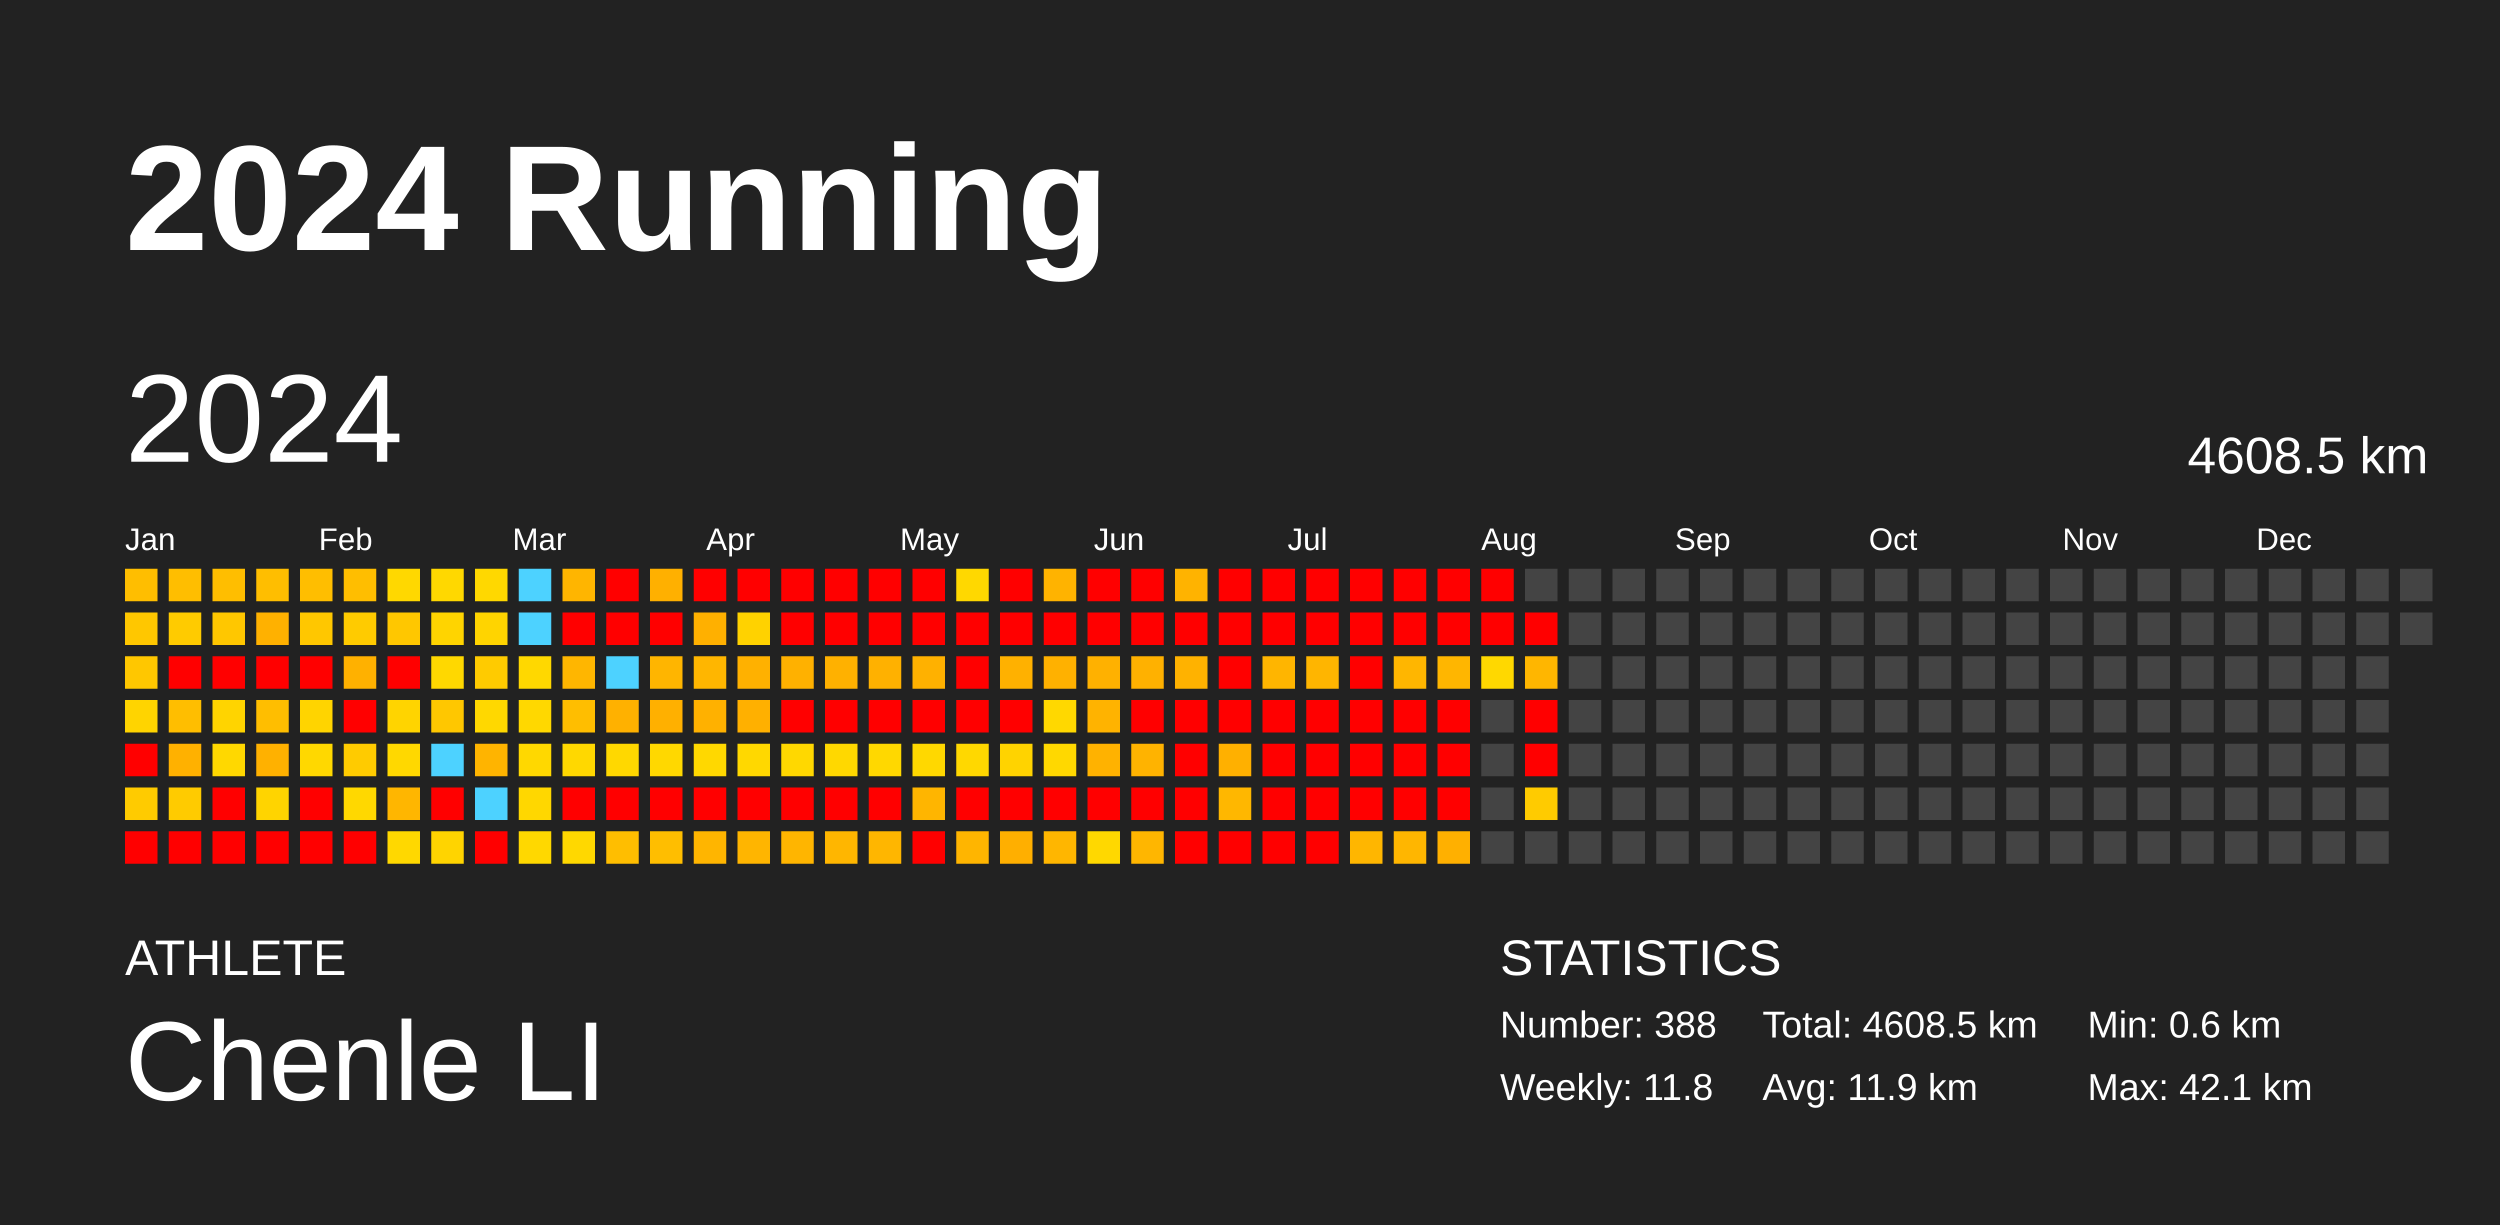
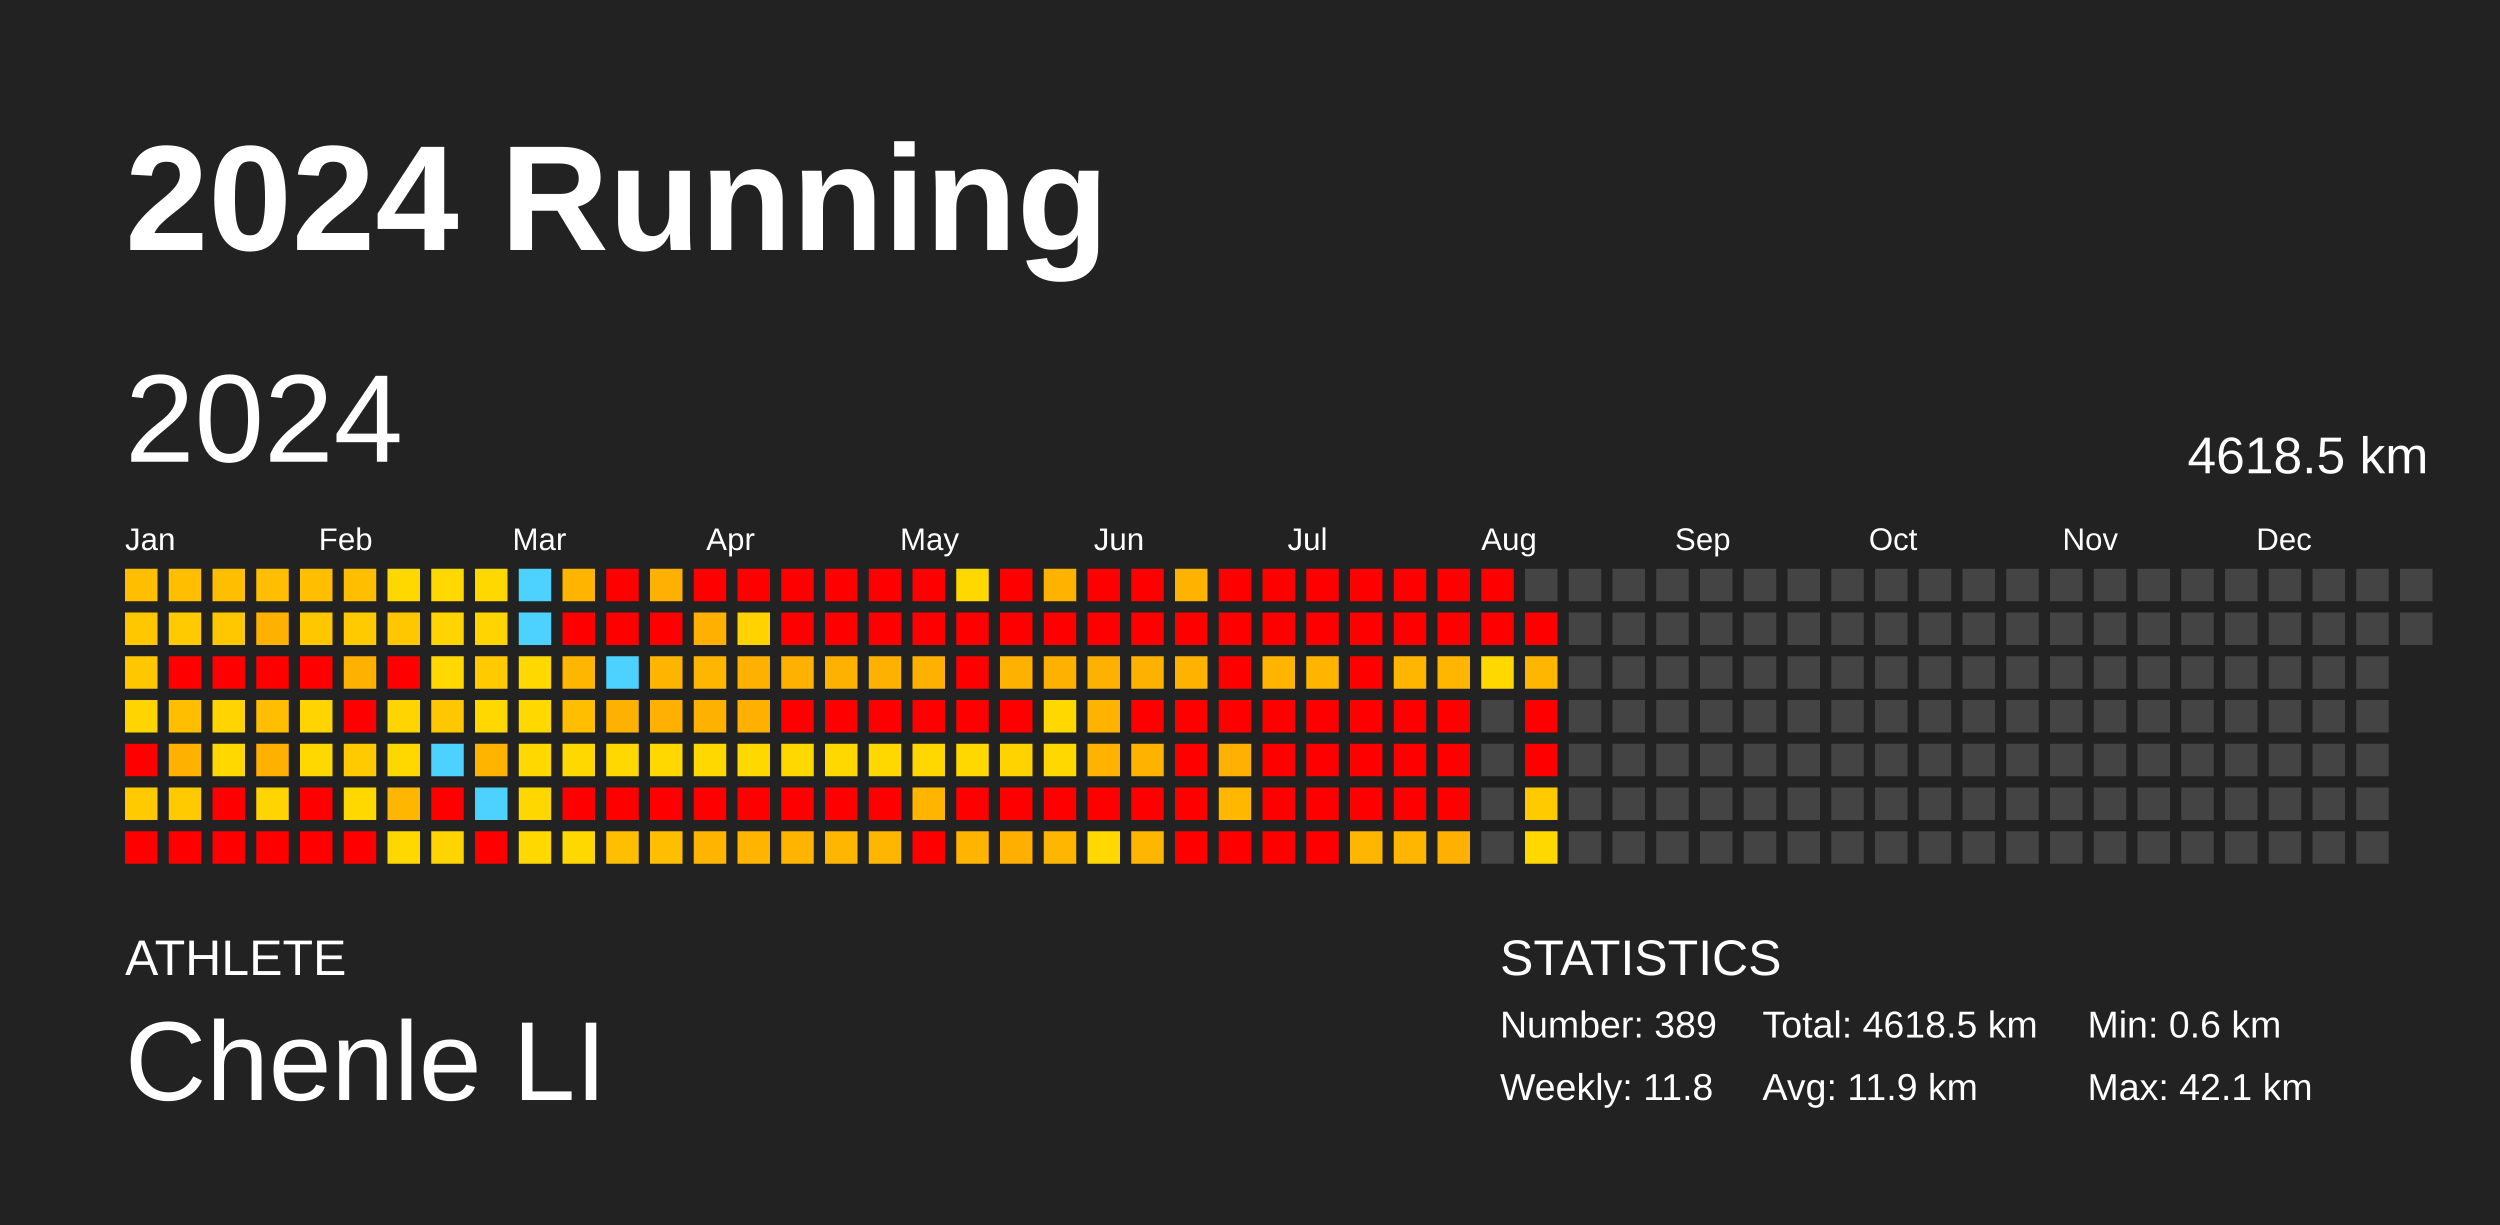
<svg xmlns="http://www.w3.org/2000/svg" baseProfile="full" height="98mm" version="1.1" viewBox="0,0,200,98" width="200mm">
  <defs />
  <rect fill="#222222" height="98" width="200" x="0" y="0" />
  <text fill="#FFFFFF" style="font-size:12px; font-family:Arial; font-weight:bold;" x="10" y="20">2024 Running</text>
  <text fill="#FFFFFF" style="font-size:4px; font-family:Arial" x="10" y="78">ATHLETE</text>
  <text fill="#FFFFFF" style="font-size:9px; font-family:Arial" x="10" y="88">Chenle LI</text>
  <text fill="#FFFFFF" style="font-size:4px; font-family:Arial" x="120" y="78">STATISTICS</text>
-   <text fill="#FFFFFF" style="font-size:3px; font-family:Arial" x="120" y="83">Number: 388</text>
+   <text fill="#FFFFFF" style="font-size:3px; font-family:Arial" x="120" y="83">Number: 389</text>
  <text fill="#FFFFFF" style="font-size:3px; font-family:Arial" x="120" y="88">Weekly: 11.8</text>
-   <text fill="#FFFFFF" style="font-size:3px; font-family:Arial" x="141" y="83">Total: 4608.5 km</text>
+   <text fill="#FFFFFF" style="font-size:3px; font-family:Arial" x="141" y="83">Total: 4618.5 km</text>
  <text fill="#FFFFFF" style="font-size:3px; font-family:Arial" x="141" y="88">Avg: 11.9 km</text>
  <text fill="#FFFFFF" style="font-size:3px; font-family:Arial" x="167" y="83">Min: 0.6 km</text>
  <text fill="#FFFFFF" style="font-size:3px; font-family:Arial" x="167" y="88">Max: 42.1 km</text>
  <text dominant-baseline="hanging" fill="#FFFFFF" style="font-size:10.0px; font-family:Arial;" x="10" y="30">2024</text>
-   <text dominant-baseline="hanging" fill="#FFFFFF" style="font-size:4.125px; font-family:Arial;" x="175" y="35">4608.5 km</text>
+   <text dominant-baseline="hanging" fill="#FFFFFF" style="font-size:4.125px; font-family:Arial;" x="175" y="35">4618.5 km</text>
  <text fill="#FFFFFF" style="font-size:2.5px; font-family:Arial" x="10.0" y="44">Jan</text>
  <text fill="#FFFFFF" style="font-size:2.5px; font-family:Arial" x="25.5" y="44">Feb</text>
  <text fill="#FFFFFF" style="font-size:2.5px; font-family:Arial" x="41.0" y="44">Mar</text>
  <text fill="#FFFFFF" style="font-size:2.5px; font-family:Arial" x="56.5" y="44">Apr</text>
  <text fill="#FFFFFF" style="font-size:2.5px; font-family:Arial" x="72.0" y="44">May</text>
  <text fill="#FFFFFF" style="font-size:2.5px; font-family:Arial" x="87.5" y="44">Jun</text>
  <text fill="#FFFFFF" style="font-size:2.5px; font-family:Arial" x="103.0" y="44">Jul</text>
  <text fill="#FFFFFF" style="font-size:2.5px; font-family:Arial" x="118.5" y="44">Aug</text>
  <text fill="#FFFFFF" style="font-size:2.5px; font-family:Arial" x="134.0" y="44">Sep</text>
  <text fill="#FFFFFF" style="font-size:2.5px; font-family:Arial" x="149.5" y="44">Oct</text>
  <text fill="#FFFFFF" style="font-size:2.5px; font-family:Arial" x="165.0" y="44">Nov</text>
  <text fill="#FFFFFF" style="font-size:2.5px; font-family:Arial" x="180.5" y="44">Dec</text>
  <rect fill="#ffbe00" height="2.6" width="2.6" x="10.0" y="45.5" />
  <rect fill="#ffc700" height="2.6" width="2.6" x="10.0" y="49.0" />
  <rect fill="#ffc700" height="2.6" width="2.6" x="10.0" y="52.5" />
  <rect fill="#ffd400" height="2.6" width="2.6" x="10.0" y="56.0" />
  <rect fill="red" height="2.6" width="2.6" x="10.0" y="59.5" />
  <rect fill="#ffcb00" height="2.6" width="2.6" x="10.0" y="63.0" />
  <rect fill="red" height="2.6" width="2.6" x="10.0" y="66.5" />
  <rect fill="#ffbe00" height="2.6" width="2.6" x="13.5" y="45.5" />
  <rect fill="#ffcb00" height="2.6" width="2.6" x="13.5" y="49.0" />
  <rect fill="red" height="2.6" width="2.6" x="13.5" y="52.5" />
  <rect fill="#ffbe00" height="2.6" width="2.6" x="13.5" y="56.0" />
  <rect fill="#ffb100" height="2.6" width="2.6" x="13.5" y="59.5" />
  <rect fill="#ffcb00" height="2.6" width="2.6" x="13.5" y="63.0" />
  <rect fill="red" height="2.6" width="2.6" x="13.5" y="66.5" />
  <rect fill="#ffbe00" height="2.6" width="2.6" x="17.0" y="45.5" />
  <rect fill="#ffc700" height="2.6" width="2.6" x="17.0" y="49.0" />
  <rect fill="red" height="2.6" width="2.6" x="17.0" y="52.5" />
  <rect fill="#ffd400" height="2.6" width="2.6" x="17.0" y="56.0" />
  <rect fill="#ffd800" height="2.6" width="2.6" x="17.0" y="59.5" />
  <rect fill="red" height="2.6" width="2.6" x="17.0" y="63.0" />
  <rect fill="red" height="2.6" width="2.6" x="17.0" y="66.5" />
  <rect fill="#ffbe00" height="2.6" width="2.6" x="20.5" y="45.5" />
  <rect fill="#ffb100" height="2.6" width="2.6" x="20.5" y="49.0" />
  <rect fill="red" height="2.6" width="2.6" x="20.5" y="52.5" />
  <rect fill="#ffbe00" height="2.6" width="2.6" x="20.5" y="56.0" />
  <rect fill="#ffb100" height="2.6" width="2.6" x="20.5" y="59.5" />
  <rect fill="#ffd400" height="2.6" width="2.6" x="20.5" y="63.0" />
  <rect fill="red" height="2.6" width="2.6" x="20.5" y="66.5" />
  <rect fill="#ffbe00" height="2.6" width="2.6" x="24.0" y="45.5" />
  <rect fill="#ffc700" height="2.6" width="2.6" x="24.0" y="49.0" />
  <rect fill="red" height="2.6" width="2.6" x="24.0" y="52.5" />
  <rect fill="#ffd400" height="2.6" width="2.6" x="24.0" y="56.0" />
  <rect fill="#ffd800" height="2.6" width="2.6" x="24.0" y="59.5" />
  <rect fill="red" height="2.6" width="2.6" x="24.0" y="63.0" />
  <rect fill="red" height="2.6" width="2.6" x="24.0" y="66.5" />
  <rect fill="#ffbe00" height="2.6" width="2.6" x="27.5" y="45.5" />
  <rect fill="#ffcb00" height="2.6" width="2.6" x="27.5" y="49.0" />
  <rect fill="#ffb100" height="2.6" width="2.6" x="27.5" y="52.5" />
  <rect fill="red" height="2.6" width="2.6" x="27.5" y="56.0" />
  <rect fill="#ffcb00" height="2.6" width="2.6" x="27.5" y="59.5" />
  <rect fill="#ffd800" height="2.6" width="2.6" x="27.5" y="63.0" />
  <rect fill="red" height="2.6" width="2.6" x="27.5" y="66.5" />
  <rect fill="#ffd800" height="2.6" width="2.6" x="31.0" y="45.5" />
  <rect fill="#ffc700" height="2.6" width="2.6" x="31.0" y="49.0" />
  <rect fill="red" height="2.6" width="2.6" x="31.0" y="52.5" />
  <rect fill="#ffd400" height="2.6" width="2.6" x="31.0" y="56.0" />
  <rect fill="#ffd800" height="2.6" width="2.6" x="31.0" y="59.5" />
  <rect fill="#ffb600" height="2.6" width="2.6" x="31.0" y="63.0" />
  <rect fill="#ffd800" height="2.6" width="2.6" x="31.0" y="66.5" />
  <rect fill="#ffd800" height="2.6" width="2.6" x="34.5" y="45.5" />
  <rect fill="#ffd400" height="2.6" width="2.6" x="34.5" y="49.0" />
  <rect fill="#ffd800" height="2.6" width="2.6" x="34.5" y="52.5" />
  <rect fill="#ffc700" height="2.6" width="2.6" x="34.5" y="56.0" />
  <rect fill="#4dd2ff" height="2.6" width="2.6" x="34.5" y="59.5" />
  <rect fill="red" height="2.6" width="2.6" x="34.5" y="63.0" />
  <rect fill="#ffd400" height="2.6" width="2.6" x="34.5" y="66.5" />
  <rect fill="#ffd800" height="2.6" width="2.6" x="38.0" y="45.5" />
  <rect fill="#ffd400" height="2.6" width="2.6" x="38.0" y="49.0" />
  <rect fill="#ffcb00" height="2.6" width="2.6" x="38.0" y="52.5" />
  <rect fill="#ffd800" height="2.6" width="2.6" x="38.0" y="56.0" />
  <rect fill="#ffb400" height="2.6" width="2.6" x="38.0" y="59.5" />
  <rect fill="#4dd2ff" height="2.6" width="2.6" x="38.0" y="63.0" />
  <rect fill="red" height="2.6" width="2.6" x="38.0" y="66.5" />
  <rect fill="#4dd2ff" height="2.6" width="2.6" x="41.5" y="45.5" />
  <rect fill="#4dd2ff" height="2.6" width="2.6" x="41.5" y="49.0" />
  <rect fill="#ffd800" height="2.6" width="2.6" x="41.5" y="52.5" />
  <rect fill="#ffd800" height="2.6" width="2.6" x="41.5" y="56.0" />
  <rect fill="#ffd800" height="2.6" width="2.6" x="41.5" y="59.5" />
  <rect fill="#ffd700" height="2.6" width="2.6" x="41.5" y="63.0" />
  <rect fill="#ffd800" height="2.6" width="2.6" x="41.5" y="66.5" />
  <rect fill="#ffb500" height="2.6" width="2.6" x="45.0" y="45.5" />
  <rect fill="red" height="2.6" width="2.6" x="45.0" y="49.0" />
  <rect fill="#ffb600" height="2.6" width="2.6" x="45.0" y="52.5" />
  <rect fill="#ffbe00" height="2.6" width="2.6" x="45.0" y="56.0" />
  <rect fill="#ffd800" height="2.6" width="2.6" x="45.0" y="59.5" />
  <rect fill="red" height="2.6" width="2.6" x="45.0" y="63.0" />
  <rect fill="#ffd800" height="2.6" width="2.6" x="45.0" y="66.5" />
  <rect fill="red" height="2.6" width="2.6" x="48.5" y="45.5" />
  <rect fill="red" height="2.6" width="2.6" x="48.5" y="49.0" />
  <rect fill="#4dd2ff" height="2.6" width="2.6" x="48.5" y="52.5" />
  <rect fill="#ffb100" height="2.6" width="2.6" x="48.5" y="56.0" />
  <rect fill="#ffd800" height="2.6" width="2.6" x="48.5" y="59.5" />
  <rect fill="red" height="2.6" width="2.6" x="48.5" y="63.0" />
  <rect fill="#ffbe00" height="2.6" width="2.6" x="48.5" y="66.5" />
  <rect fill="#ffb000" height="2.6" width="2.6" x="52.0" y="45.5" />
  <rect fill="red" height="2.6" width="2.6" x="52.0" y="49.0" />
  <rect fill="#ffb500" height="2.6" width="2.6" x="52.0" y="52.5" />
  <rect fill="#ffb000" height="2.6" width="2.6" x="52.0" y="56.0" />
  <rect fill="#ffd800" height="2.6" width="2.6" x="52.0" y="59.5" />
  <rect fill="red" height="2.6" width="2.6" x="52.0" y="63.0" />
  <rect fill="#ffbe00" height="2.6" width="2.6" x="52.0" y="66.5" />
  <rect fill="red" height="2.6" width="2.6" x="55.5" y="45.5" />
  <rect fill="#ffb000" height="2.6" width="2.6" x="55.5" y="49.0" />
  <rect fill="#ffb600" height="2.6" width="2.6" x="55.5" y="52.5" />
  <rect fill="#ffb100" height="2.6" width="2.6" x="55.5" y="56.0" />
  <rect fill="#ffd800" height="2.6" width="2.6" x="55.5" y="59.5" />
  <rect fill="red" height="2.6" width="2.6" x="55.5" y="63.0" />
  <rect fill="#ffb500" height="2.6" width="2.6" x="55.5" y="66.5" />
  <rect fill="red" height="2.6" width="2.6" x="59.0" y="45.5" />
  <rect fill="#ffd200" height="2.6" width="2.6" x="59.0" y="49.0" />
  <rect fill="#ffb100" height="2.6" width="2.6" x="59.0" y="52.5" />
  <rect fill="#ffb000" height="2.6" width="2.6" x="59.0" y="56.0" />
  <rect fill="#ffd800" height="2.6" width="2.6" x="59.0" y="59.5" />
  <rect fill="red" height="2.6" width="2.6" x="59.0" y="63.0" />
  <rect fill="#ffb500" height="2.6" width="2.6" x="59.0" y="66.5" />
  <rect fill="red" height="2.6" width="2.6" x="62.5" y="45.5" />
  <rect fill="red" height="2.6" width="2.6" x="62.5" y="49.0" />
  <rect fill="#ffb100" height="2.6" width="2.6" x="62.5" y="52.5" />
  <rect fill="red" height="2.6" width="2.6" x="62.5" y="56.0" />
  <rect fill="#ffd800" height="2.6" width="2.6" x="62.5" y="59.5" />
  <rect fill="red" height="2.6" width="2.6" x="62.5" y="63.0" />
  <rect fill="#ffb500" height="2.6" width="2.6" x="62.5" y="66.5" />
  <rect fill="red" height="2.6" width="2.6" x="66.0" y="45.5" />
  <rect fill="red" height="2.6" width="2.6" x="66.0" y="49.0" />
  <rect fill="#ffb100" height="2.6" width="2.6" x="66.0" y="52.5" />
  <rect fill="red" height="2.6" width="2.6" x="66.0" y="56.0" />
  <rect fill="#ffd800" height="2.6" width="2.6" x="66.0" y="59.5" />
  <rect fill="red" height="2.6" width="2.6" x="66.0" y="63.0" />
  <rect fill="#ffb600" height="2.6" width="2.6" x="66.0" y="66.5" />
  <rect fill="red" height="2.6" width="2.6" x="69.5" y="45.5" />
  <rect fill="red" height="2.6" width="2.6" x="69.5" y="49.0" />
  <rect fill="#ffb100" height="2.6" width="2.6" x="69.5" y="52.5" />
  <rect fill="red" height="2.6" width="2.6" x="69.5" y="56.0" />
  <rect fill="#ffd800" height="2.6" width="2.6" x="69.5" y="59.5" />
  <rect fill="red" height="2.6" width="2.6" x="69.5" y="63.0" />
  <rect fill="#ffb600" height="2.6" width="2.6" x="69.5" y="66.5" />
  <rect fill="red" height="2.6" width="2.6" x="73.0" y="45.5" />
  <rect fill="red" height="2.6" width="2.6" x="73.0" y="49.0" />
  <rect fill="#ffb100" height="2.6" width="2.6" x="73.0" y="52.5" />
  <rect fill="red" height="2.6" width="2.6" x="73.0" y="56.0" />
  <rect fill="#ffd800" height="2.6" width="2.6" x="73.0" y="59.5" />
  <rect fill="#ffb500" height="2.6" width="2.6" x="73.0" y="63.0" />
  <rect fill="red" height="2.6" width="2.6" x="73.0" y="66.5" />
  <rect fill="#ffd800" height="2.6" width="2.6" x="76.5" y="45.5" />
  <rect fill="red" height="2.6" width="2.6" x="76.5" y="49.0" />
  <rect fill="red" height="2.6" width="2.6" x="76.5" y="52.5" />
  <rect fill="red" height="2.6" width="2.6" x="76.5" y="56.0" />
  <rect fill="#ffd800" height="2.6" width="2.6" x="76.5" y="59.5" />
  <rect fill="red" height="2.6" width="2.6" x="76.5" y="63.0" />
  <rect fill="#ffb500" height="2.6" width="2.6" x="76.5" y="66.5" />
  <rect fill="red" height="2.6" width="2.6" x="80.0" y="45.5" />
  <rect fill="red" height="2.6" width="2.6" x="80.0" y="49.0" />
  <rect fill="#ffb100" height="2.6" width="2.6" x="80.0" y="52.5" />
  <rect fill="red" height="2.6" width="2.6" x="80.0" y="56.0" />
  <rect fill="#ffd300" height="2.6" width="2.6" x="80.0" y="59.5" />
  <rect fill="red" height="2.6" width="2.6" x="80.0" y="63.0" />
  <rect fill="#ffaf00" height="2.6" width="2.6" x="80.0" y="66.5" />
  <rect fill="#ffb300" height="2.6" width="2.6" x="83.5" y="45.5" />
  <rect fill="red" height="2.6" width="2.6" x="83.5" y="49.0" />
  <rect fill="#ffb100" height="2.6" width="2.6" x="83.5" y="52.5" />
  <rect fill="#ffd800" height="2.6" width="2.6" x="83.5" y="56.0" />
  <rect fill="#ffd800" height="2.6" width="2.6" x="83.5" y="59.5" />
  <rect fill="red" height="2.6" width="2.6" x="83.5" y="63.0" />
  <rect fill="#ffb600" height="2.6" width="2.6" x="83.5" y="66.5" />
  <rect fill="red" height="2.6" width="2.6" x="87.0" y="45.5" />
  <rect fill="red" height="2.6" width="2.6" x="87.0" y="49.0" />
  <rect fill="#ffb100" height="2.6" width="2.6" x="87.0" y="52.5" />
  <rect fill="#ffb300" height="2.6" width="2.6" x="87.0" y="56.0" />
  <rect fill="#ffb200" height="2.6" width="2.6" x="87.0" y="59.5" />
  <rect fill="red" height="2.6" width="2.6" x="87.0" y="63.0" />
  <rect fill="#ffd800" height="2.6" width="2.6" x="87.0" y="66.5" />
  <rect fill="red" height="2.6" width="2.6" x="90.5" y="45.5" />
  <rect fill="red" height="2.6" width="2.6" x="90.5" y="49.0" />
  <rect fill="#ffb100" height="2.6" width="2.6" x="90.5" y="52.5" />
  <rect fill="red" height="2.6" width="2.6" x="90.5" y="56.0" />
  <rect fill="#ffb300" height="2.6" width="2.6" x="90.5" y="59.5" />
  <rect fill="red" height="2.6" width="2.6" x="90.5" y="63.0" />
  <rect fill="#ffb600" height="2.6" width="2.6" x="90.5" y="66.5" />
  <rect fill="#ffb300" height="2.6" width="2.6" x="94.0" y="45.5" />
  <rect fill="red" height="2.6" width="2.6" x="94.0" y="49.0" />
  <rect fill="#ffb200" height="2.6" width="2.6" x="94.0" y="52.5" />
  <rect fill="red" height="2.6" width="2.6" x="94.0" y="56.0" />
  <rect fill="red" height="2.6" width="2.6" x="94.0" y="59.5" />
  <rect fill="red" height="2.6" width="2.6" x="94.0" y="63.0" />
  <rect fill="red" height="2.6" width="2.6" x="94.0" y="66.5" />
  <rect fill="red" height="2.6" width="2.6" x="97.5" y="45.5" />
  <rect fill="red" height="2.6" width="2.6" x="97.5" y="49.0" />
  <rect fill="red" height="2.6" width="2.6" x="97.5" y="52.5" />
  <rect fill="red" height="2.6" width="2.6" x="97.5" y="56.0" />
  <rect fill="#ffb000" height="2.6" width="2.6" x="97.5" y="59.5" />
  <rect fill="#ffb700" height="2.6" width="2.6" x="97.5" y="63.0" />
  <rect fill="red" height="2.6" width="2.6" x="97.5" y="66.5" />
  <rect fill="red" height="2.6" width="2.6" x="101.0" y="45.5" />
  <rect fill="red" height="2.6" width="2.6" x="101.0" y="49.0" />
  <rect fill="#ffb500" height="2.6" width="2.6" x="101.0" y="52.5" />
  <rect fill="red" height="2.6" width="2.6" x="101.0" y="56.0" />
  <rect fill="red" height="2.6" width="2.6" x="101.0" y="59.5" />
  <rect fill="red" height="2.6" width="2.6" x="101.0" y="63.0" />
  <rect fill="red" height="2.6" width="2.6" x="101.0" y="66.5" />
  <rect fill="red" height="2.6" width="2.6" x="104.5" y="45.5" />
  <rect fill="red" height="2.6" width="2.6" x="104.5" y="49.0" />
  <rect fill="#ffb500" height="2.6" width="2.6" x="104.5" y="52.5" />
  <rect fill="red" height="2.6" width="2.6" x="104.5" y="56.0" />
  <rect fill="red" height="2.6" width="2.6" x="104.5" y="59.5" />
  <rect fill="red" height="2.6" width="2.6" x="104.5" y="63.0" />
  <rect fill="red" height="2.6" width="2.6" x="104.5" y="66.5" />
  <rect fill="red" height="2.6" width="2.6" x="108.0" y="45.5" />
  <rect fill="red" height="2.6" width="2.6" x="108.0" y="49.0" />
  <rect fill="red" height="2.6" width="2.6" x="108.0" y="52.5" />
  <rect fill="red" height="2.6" width="2.6" x="108.0" y="56.0" />
  <rect fill="red" height="2.6" width="2.6" x="108.0" y="59.5" />
  <rect fill="red" height="2.6" width="2.6" x="108.0" y="63.0" />
  <rect fill="#ffb600" height="2.6" width="2.6" x="108.0" y="66.5" />
  <rect fill="red" height="2.6" width="2.6" x="111.5" y="45.5" />
  <rect fill="red" height="2.6" width="2.6" x="111.5" y="49.0" />
  <rect fill="#ffb600" height="2.6" width="2.6" x="111.5" y="52.5" />
  <rect fill="red" height="2.6" width="2.6" x="111.5" y="56.0" />
  <rect fill="red" height="2.6" width="2.6" x="111.5" y="59.5" />
  <rect fill="red" height="2.6" width="2.6" x="111.5" y="63.0" />
  <rect fill="#ffb600" height="2.6" width="2.6" x="111.5" y="66.5" />
  <rect fill="red" height="2.6" width="2.6" x="115.0" y="45.5" />
  <rect fill="red" height="2.6" width="2.6" x="115.0" y="49.0" />
  <rect fill="#ffb600" height="2.6" width="2.6" x="115.0" y="52.5" />
  <rect fill="red" height="2.6" width="2.6" x="115.0" y="56.0" />
  <rect fill="red" height="2.6" width="2.6" x="115.0" y="59.5" />
  <rect fill="red" height="2.6" width="2.6" x="115.0" y="63.0" />
  <rect fill="#ffb000" height="2.6" width="2.6" x="115.0" y="66.5" />
  <rect fill="red" height="2.6" width="2.6" x="118.5" y="45.5" />
  <rect fill="red" height="2.6" width="2.6" x="118.5" y="49.0" />
  <rect fill="#ffd800" height="2.6" width="2.6" x="118.5" y="52.5" />
  <rect fill="#444444" height="2.6" width="2.6" x="118.5" y="56.0" />
  <rect fill="#444444" height="2.6" width="2.6" x="118.5" y="59.5" />
  <rect fill="#444444" height="2.6" width="2.6" x="118.5" y="63.0" />
  <rect fill="#444444" height="2.6" width="2.6" x="118.5" y="66.5" />
  <rect fill="#444444" height="2.6" width="2.6" x="122.0" y="45.5" />
  <rect fill="red" height="2.6" width="2.6" x="122.0" y="49.0" />
  <rect fill="#ffb600" height="2.6" width="2.6" x="122.0" y="52.5" />
  <rect fill="red" height="2.6" width="2.6" x="122.0" y="56.0" />
  <rect fill="red" height="2.6" width="2.6" x="122.0" y="59.5" />
  <rect fill="#ffcb00" height="2.6" width="2.6" x="122.0" y="63.0" />
-   <rect fill="#444444" height="2.6" width="2.6" x="122.0" y="66.5" />
+   <rect fill="#ffd800" height="2.6" width="2.6" x="122.0" y="66.5" />
  <rect fill="#444444" height="2.6" width="2.6" x="125.5" y="45.5" />
  <rect fill="#444444" height="2.6" width="2.6" x="125.5" y="49.0" />
  <rect fill="#444444" height="2.6" width="2.6" x="125.5" y="52.5" />
  <rect fill="#444444" height="2.6" width="2.6" x="125.5" y="56.0" />
  <rect fill="#444444" height="2.6" width="2.6" x="125.5" y="59.5" />
  <rect fill="#444444" height="2.6" width="2.6" x="125.5" y="63.0" />
  <rect fill="#444444" height="2.6" width="2.6" x="125.5" y="66.5" />
  <rect fill="#444444" height="2.6" width="2.6" x="129.0" y="45.5" />
  <rect fill="#444444" height="2.6" width="2.6" x="129.0" y="49.0" />
  <rect fill="#444444" height="2.6" width="2.6" x="129.0" y="52.5" />
  <rect fill="#444444" height="2.6" width="2.6" x="129.0" y="56.0" />
  <rect fill="#444444" height="2.6" width="2.6" x="129.0" y="59.5" />
  <rect fill="#444444" height="2.6" width="2.6" x="129.0" y="63.0" />
  <rect fill="#444444" height="2.6" width="2.6" x="129.0" y="66.5" />
  <rect fill="#444444" height="2.6" width="2.6" x="132.5" y="45.5" />
  <rect fill="#444444" height="2.6" width="2.6" x="132.5" y="49.0" />
  <rect fill="#444444" height="2.6" width="2.6" x="132.5" y="52.5" />
  <rect fill="#444444" height="2.6" width="2.6" x="132.5" y="56.0" />
  <rect fill="#444444" height="2.6" width="2.6" x="132.5" y="59.5" />
  <rect fill="#444444" height="2.6" width="2.6" x="132.5" y="63.0" />
  <rect fill="#444444" height="2.6" width="2.6" x="132.5" y="66.5" />
  <rect fill="#444444" height="2.6" width="2.6" x="136.0" y="45.5" />
  <rect fill="#444444" height="2.6" width="2.6" x="136.0" y="49.0" />
  <rect fill="#444444" height="2.6" width="2.6" x="136.0" y="52.5" />
  <rect fill="#444444" height="2.6" width="2.6" x="136.0" y="56.0" />
  <rect fill="#444444" height="2.6" width="2.6" x="136.0" y="59.5" />
  <rect fill="#444444" height="2.6" width="2.6" x="136.0" y="63.0" />
  <rect fill="#444444" height="2.6" width="2.6" x="136.0" y="66.5" />
  <rect fill="#444444" height="2.6" width="2.6" x="139.5" y="45.5" />
  <rect fill="#444444" height="2.6" width="2.6" x="139.5" y="49.0" />
  <rect fill="#444444" height="2.6" width="2.6" x="139.5" y="52.5" />
  <rect fill="#444444" height="2.6" width="2.6" x="139.5" y="56.0" />
  <rect fill="#444444" height="2.6" width="2.6" x="139.5" y="59.5" />
  <rect fill="#444444" height="2.6" width="2.6" x="139.5" y="63.0" />
  <rect fill="#444444" height="2.6" width="2.6" x="139.5" y="66.5" />
  <rect fill="#444444" height="2.6" width="2.6" x="143.0" y="45.5" />
  <rect fill="#444444" height="2.6" width="2.6" x="143.0" y="49.0" />
  <rect fill="#444444" height="2.6" width="2.6" x="143.0" y="52.5" />
  <rect fill="#444444" height="2.6" width="2.6" x="143.0" y="56.0" />
  <rect fill="#444444" height="2.6" width="2.6" x="143.0" y="59.5" />
  <rect fill="#444444" height="2.6" width="2.6" x="143.0" y="63.0" />
  <rect fill="#444444" height="2.6" width="2.6" x="143.0" y="66.5" />
  <rect fill="#444444" height="2.6" width="2.6" x="146.5" y="45.5" />
  <rect fill="#444444" height="2.6" width="2.6" x="146.5" y="49.0" />
  <rect fill="#444444" height="2.6" width="2.6" x="146.5" y="52.5" />
  <rect fill="#444444" height="2.6" width="2.6" x="146.5" y="56.0" />
  <rect fill="#444444" height="2.6" width="2.6" x="146.5" y="59.5" />
  <rect fill="#444444" height="2.6" width="2.6" x="146.5" y="63.0" />
  <rect fill="#444444" height="2.6" width="2.6" x="146.5" y="66.5" />
  <rect fill="#444444" height="2.6" width="2.6" x="150.0" y="45.5" />
  <rect fill="#444444" height="2.6" width="2.6" x="150.0" y="49.0" />
  <rect fill="#444444" height="2.6" width="2.6" x="150.0" y="52.5" />
  <rect fill="#444444" height="2.6" width="2.6" x="150.0" y="56.0" />
  <rect fill="#444444" height="2.6" width="2.6" x="150.0" y="59.5" />
  <rect fill="#444444" height="2.6" width="2.6" x="150.0" y="63.0" />
  <rect fill="#444444" height="2.6" width="2.6" x="150.0" y="66.5" />
  <rect fill="#444444" height="2.6" width="2.6" x="153.5" y="45.5" />
  <rect fill="#444444" height="2.6" width="2.6" x="153.5" y="49.0" />
  <rect fill="#444444" height="2.6" width="2.6" x="153.5" y="52.5" />
  <rect fill="#444444" height="2.6" width="2.6" x="153.5" y="56.0" />
  <rect fill="#444444" height="2.6" width="2.6" x="153.5" y="59.5" />
  <rect fill="#444444" height="2.6" width="2.6" x="153.5" y="63.0" />
  <rect fill="#444444" height="2.6" width="2.6" x="153.5" y="66.5" />
  <rect fill="#444444" height="2.6" width="2.6" x="157.0" y="45.5" />
  <rect fill="#444444" height="2.6" width="2.6" x="157.0" y="49.0" />
  <rect fill="#444444" height="2.6" width="2.6" x="157.0" y="52.5" />
  <rect fill="#444444" height="2.6" width="2.6" x="157.0" y="56.0" />
  <rect fill="#444444" height="2.6" width="2.6" x="157.0" y="59.5" />
  <rect fill="#444444" height="2.6" width="2.6" x="157.0" y="63.0" />
  <rect fill="#444444" height="2.6" width="2.6" x="157.0" y="66.5" />
  <rect fill="#444444" height="2.6" width="2.6" x="160.5" y="45.5" />
  <rect fill="#444444" height="2.6" width="2.6" x="160.5" y="49.0" />
  <rect fill="#444444" height="2.6" width="2.6" x="160.5" y="52.5" />
  <rect fill="#444444" height="2.6" width="2.6" x="160.5" y="56.0" />
  <rect fill="#444444" height="2.6" width="2.6" x="160.5" y="59.5" />
  <rect fill="#444444" height="2.6" width="2.6" x="160.5" y="63.0" />
  <rect fill="#444444" height="2.6" width="2.6" x="160.5" y="66.5" />
  <rect fill="#444444" height="2.6" width="2.6" x="164.0" y="45.5" />
  <rect fill="#444444" height="2.6" width="2.6" x="164.0" y="49.0" />
  <rect fill="#444444" height="2.6" width="2.6" x="164.0" y="52.5" />
  <rect fill="#444444" height="2.6" width="2.6" x="164.0" y="56.0" />
  <rect fill="#444444" height="2.6" width="2.6" x="164.0" y="59.5" />
  <rect fill="#444444" height="2.6" width="2.6" x="164.0" y="63.0" />
  <rect fill="#444444" height="2.6" width="2.6" x="164.0" y="66.5" />
  <rect fill="#444444" height="2.6" width="2.6" x="167.5" y="45.5" />
  <rect fill="#444444" height="2.6" width="2.6" x="167.5" y="49.0" />
  <rect fill="#444444" height="2.6" width="2.6" x="167.5" y="52.5" />
  <rect fill="#444444" height="2.6" width="2.6" x="167.5" y="56.0" />
  <rect fill="#444444" height="2.6" width="2.6" x="167.5" y="59.5" />
  <rect fill="#444444" height="2.6" width="2.6" x="167.5" y="63.0" />
  <rect fill="#444444" height="2.6" width="2.6" x="167.5" y="66.5" />
  <rect fill="#444444" height="2.6" width="2.6" x="171.0" y="45.5" />
  <rect fill="#444444" height="2.6" width="2.6" x="171.0" y="49.0" />
  <rect fill="#444444" height="2.6" width="2.6" x="171.0" y="52.5" />
  <rect fill="#444444" height="2.6" width="2.6" x="171.0" y="56.0" />
  <rect fill="#444444" height="2.6" width="2.6" x="171.0" y="59.5" />
  <rect fill="#444444" height="2.6" width="2.6" x="171.0" y="63.0" />
  <rect fill="#444444" height="2.6" width="2.6" x="171.0" y="66.5" />
  <rect fill="#444444" height="2.6" width="2.6" x="174.5" y="45.5" />
  <rect fill="#444444" height="2.6" width="2.6" x="174.5" y="49.0" />
  <rect fill="#444444" height="2.6" width="2.6" x="174.5" y="52.5" />
  <rect fill="#444444" height="2.6" width="2.6" x="174.5" y="56.0" />
  <rect fill="#444444" height="2.6" width="2.6" x="174.5" y="59.5" />
  <rect fill="#444444" height="2.6" width="2.6" x="174.5" y="63.0" />
  <rect fill="#444444" height="2.6" width="2.6" x="174.5" y="66.5" />
  <rect fill="#444444" height="2.6" width="2.6" x="178.0" y="45.5" />
  <rect fill="#444444" height="2.6" width="2.6" x="178.0" y="49.0" />
  <rect fill="#444444" height="2.6" width="2.6" x="178.0" y="52.5" />
  <rect fill="#444444" height="2.6" width="2.6" x="178.0" y="56.0" />
  <rect fill="#444444" height="2.6" width="2.6" x="178.0" y="59.5" />
  <rect fill="#444444" height="2.6" width="2.6" x="178.0" y="63.0" />
  <rect fill="#444444" height="2.6" width="2.6" x="178.0" y="66.5" />
  <rect fill="#444444" height="2.6" width="2.6" x="181.5" y="45.5" />
  <rect fill="#444444" height="2.6" width="2.6" x="181.5" y="49.0" />
  <rect fill="#444444" height="2.6" width="2.6" x="181.5" y="52.5" />
  <rect fill="#444444" height="2.6" width="2.6" x="181.5" y="56.0" />
  <rect fill="#444444" height="2.6" width="2.6" x="181.5" y="59.5" />
  <rect fill="#444444" height="2.6" width="2.6" x="181.5" y="63.0" />
  <rect fill="#444444" height="2.6" width="2.6" x="181.5" y="66.5" />
  <rect fill="#444444" height="2.6" width="2.6" x="185.0" y="45.5" />
  <rect fill="#444444" height="2.6" width="2.6" x="185.0" y="49.0" />
  <rect fill="#444444" height="2.6" width="2.6" x="185.0" y="52.5" />
  <rect fill="#444444" height="2.6" width="2.6" x="185.0" y="56.0" />
  <rect fill="#444444" height="2.6" width="2.6" x="185.0" y="59.5" />
  <rect fill="#444444" height="2.6" width="2.6" x="185.0" y="63.0" />
  <rect fill="#444444" height="2.6" width="2.6" x="185.0" y="66.5" />
  <rect fill="#444444" height="2.6" width="2.6" x="188.5" y="45.5" />
  <rect fill="#444444" height="2.6" width="2.6" x="188.5" y="49.0" />
  <rect fill="#444444" height="2.6" width="2.6" x="188.5" y="52.5" />
  <rect fill="#444444" height="2.6" width="2.6" x="188.5" y="56.0" />
  <rect fill="#444444" height="2.6" width="2.6" x="188.5" y="59.5" />
  <rect fill="#444444" height="2.6" width="2.6" x="188.5" y="63.0" />
  <rect fill="#444444" height="2.6" width="2.6" x="188.5" y="66.5" />
  <rect fill="#444444" height="2.6" width="2.6" x="192.0" y="45.5" />
  <rect fill="#444444" height="2.6" width="2.6" x="192.0" y="49.0" />
</svg>
